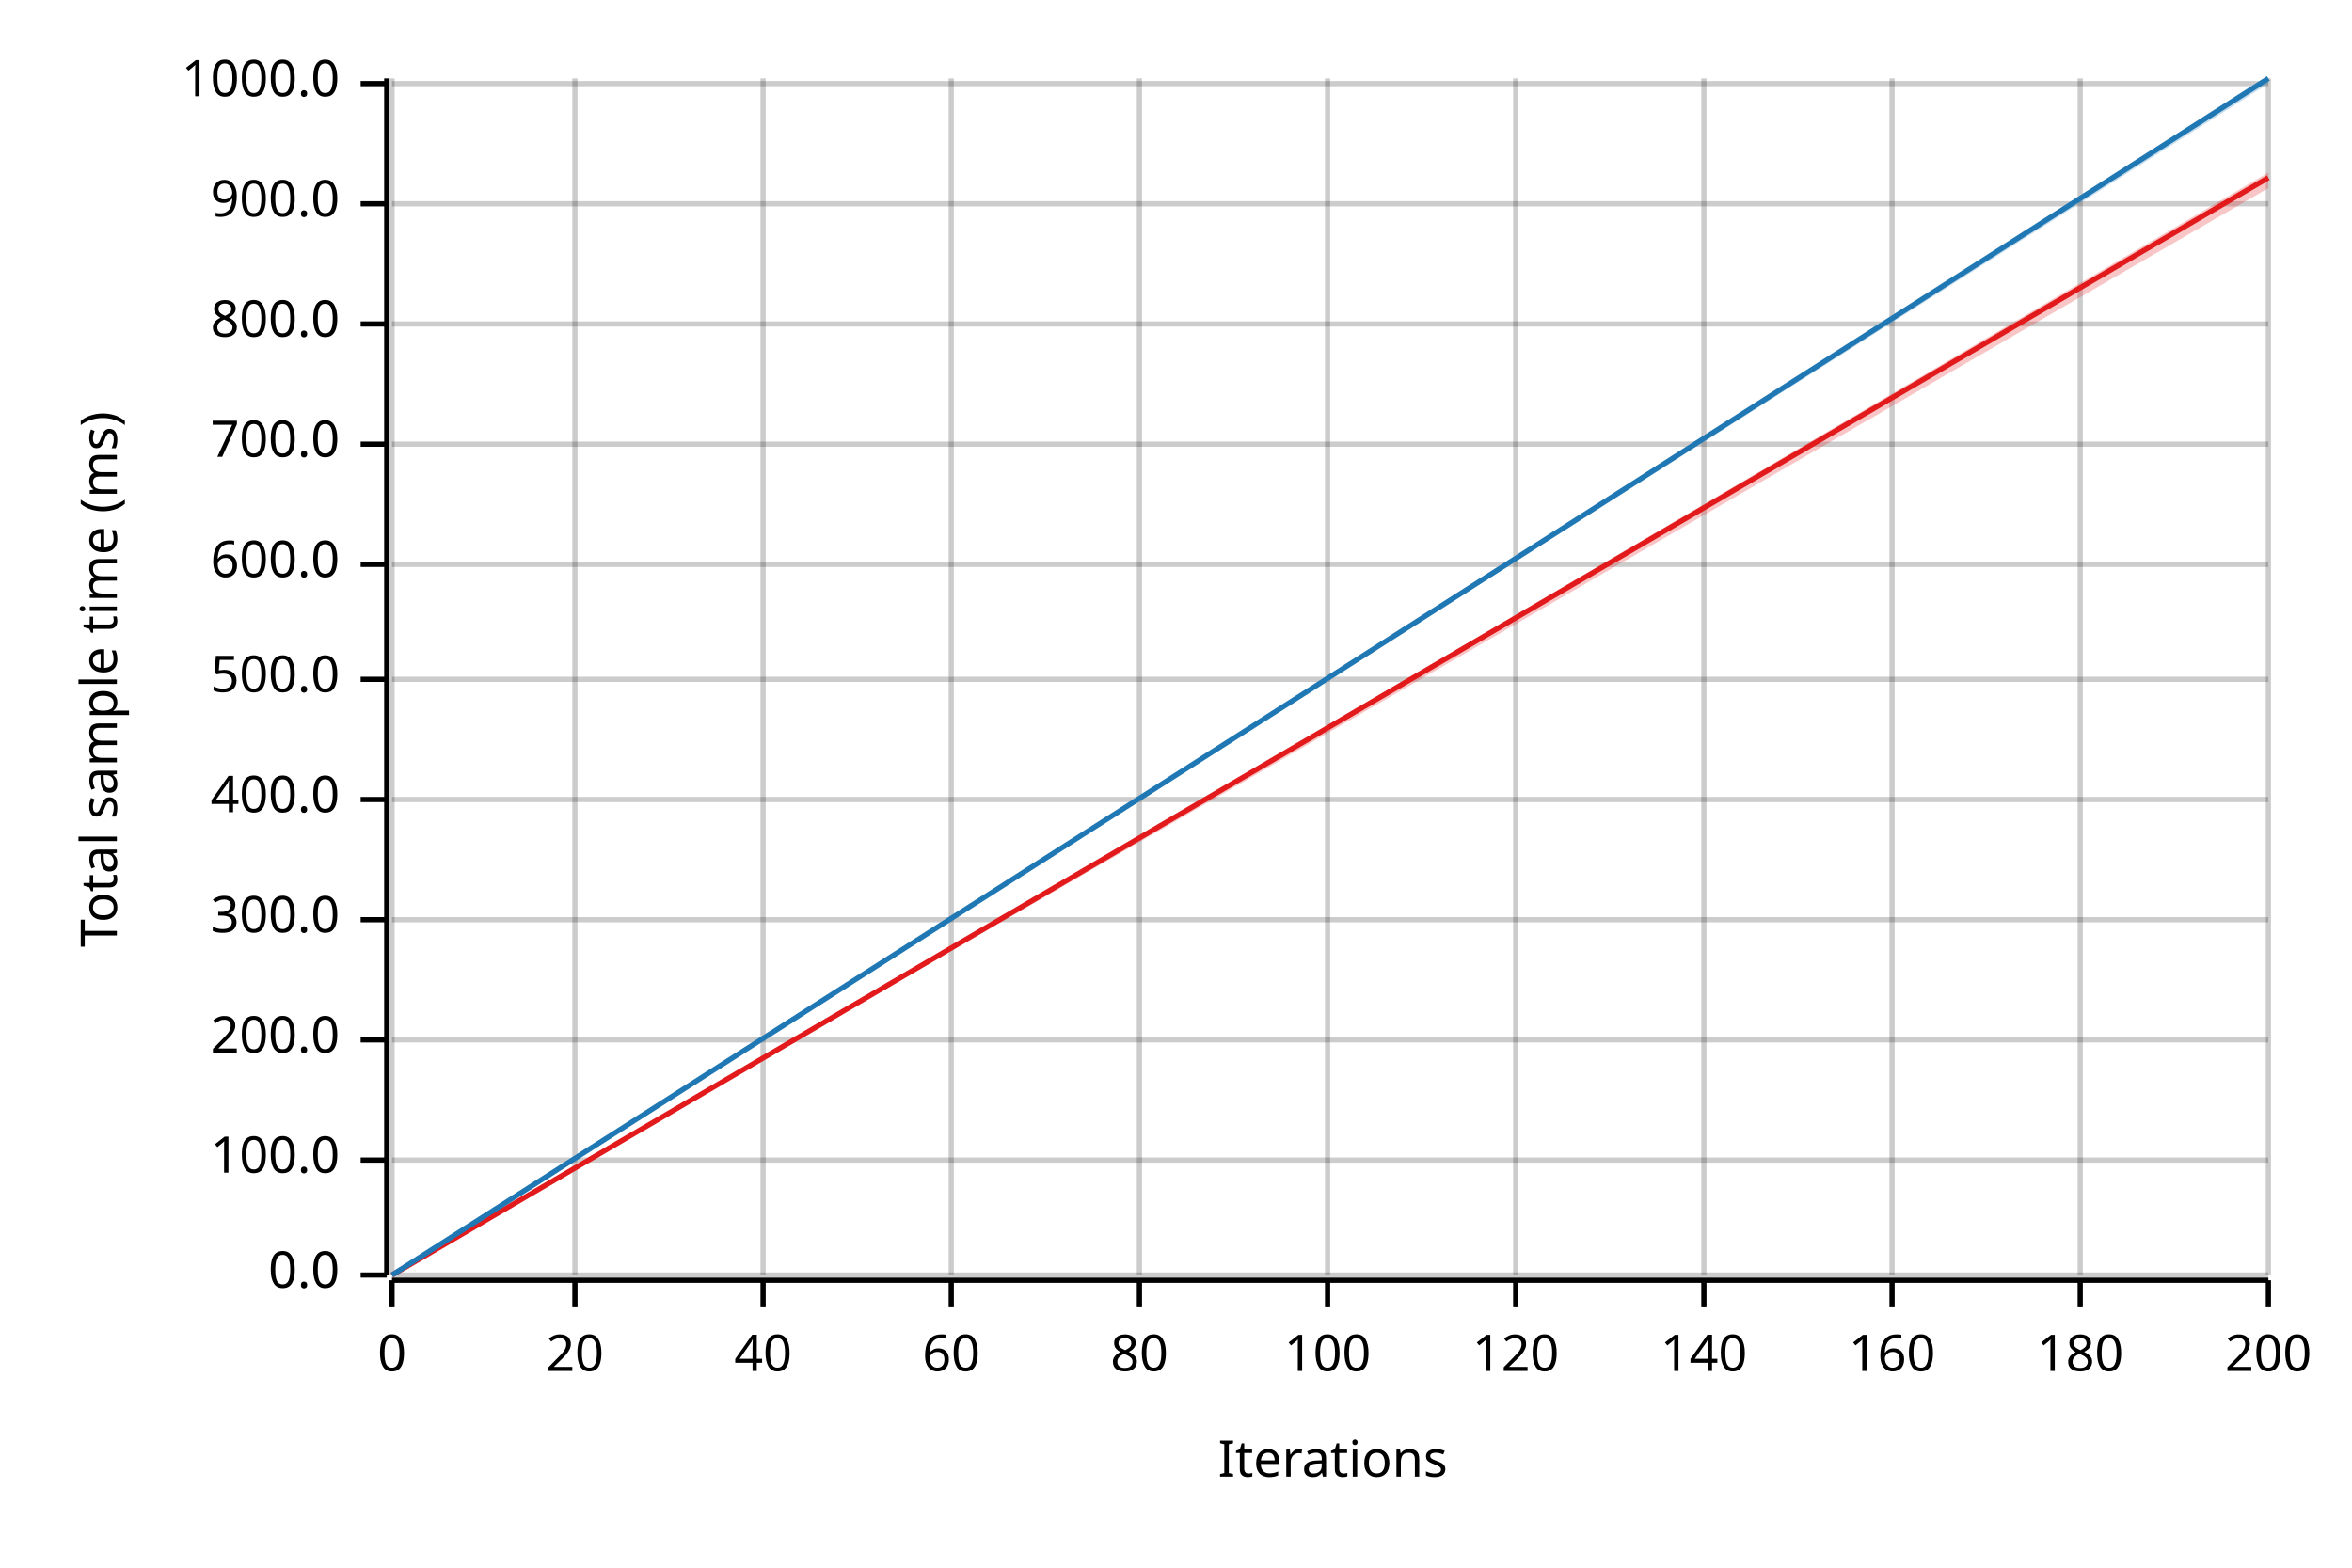
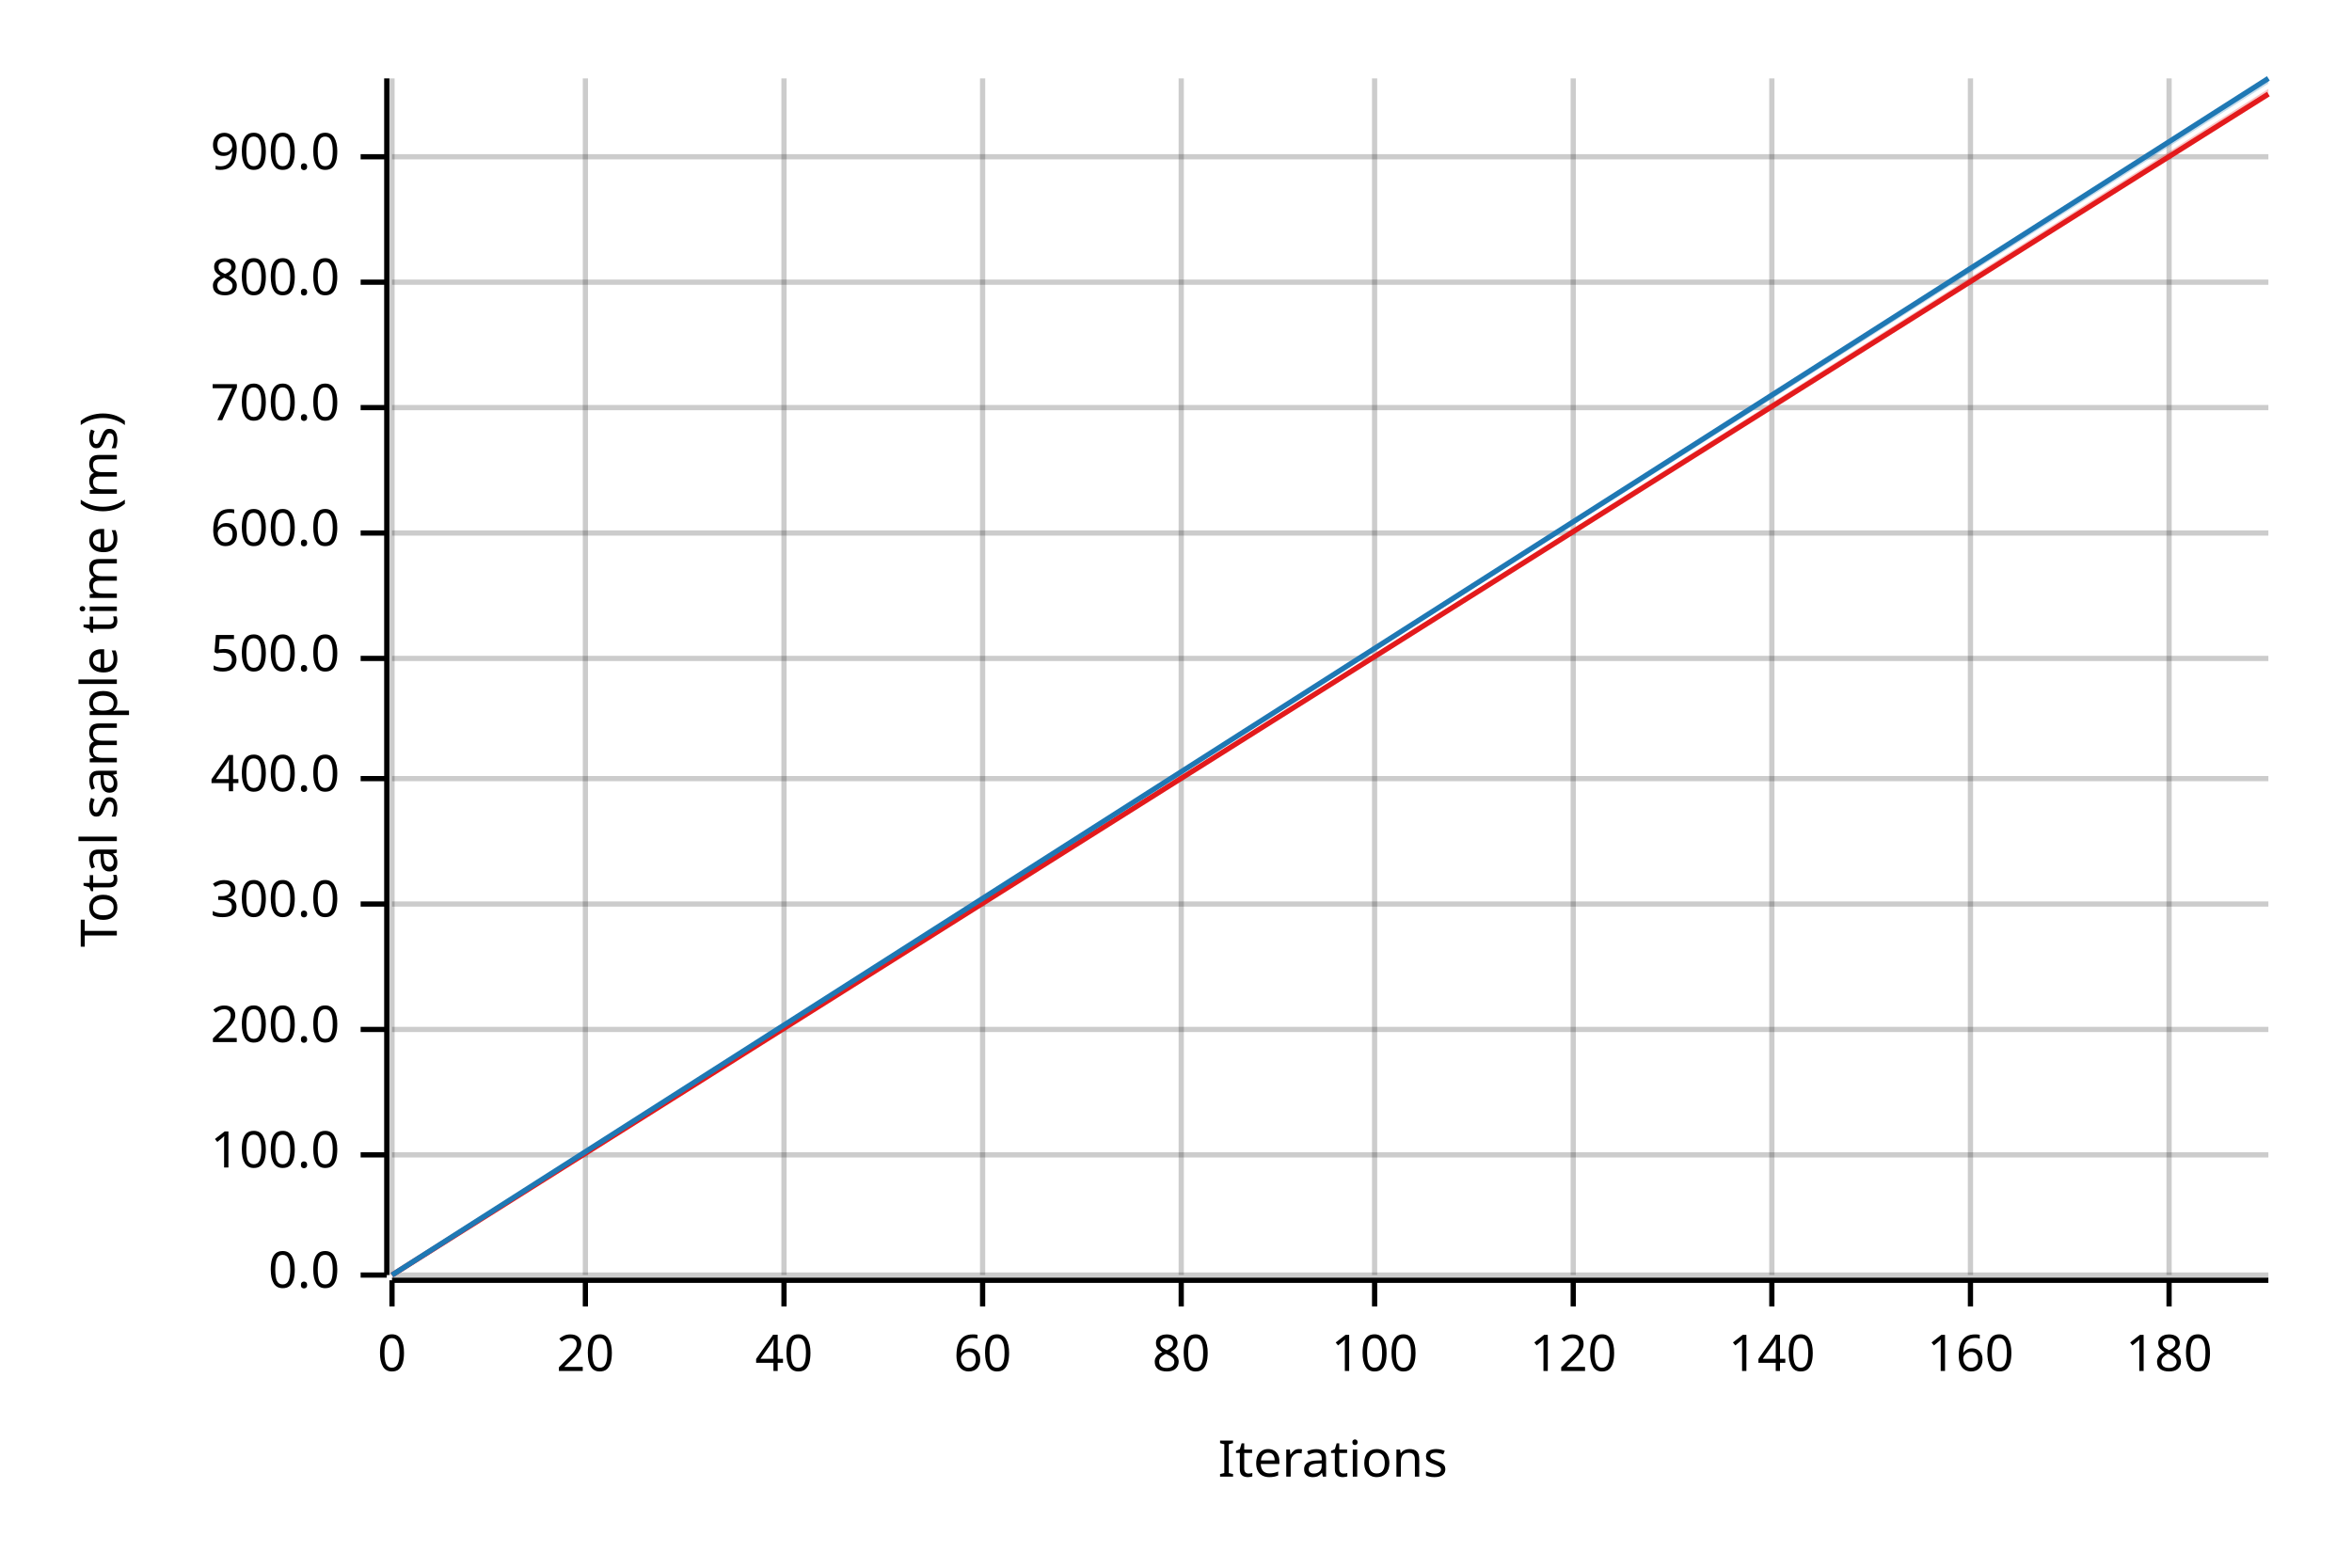
<svg xmlns="http://www.w3.org/2000/svg" width="450" height="300" viewBox="0 0 450 300">
  <text x="15" y="130" dy="0.76em" text-anchor="middle" font-family="sans-serif" font-size="9.677" opacity="1" fill="#000000" transform="rotate(270, 15, 130)">
Total sample time (ms)
</text>
  <text x="255" y="285" dy="-0.5ex" text-anchor="middle" font-family="sans-serif" font-size="9.677" opacity="1" fill="#000000">
Iterations
</text>
  <line opacity="0.2" stroke="#000000" stroke-width="1" x1="75" y1="244" x2="75" y2="15" />
-   <line opacity="0.2" stroke="#000000" stroke-width="1" x1="110" y1="244" x2="110" y2="15" />
-   <line opacity="0.2" stroke="#000000" stroke-width="1" x1="146" y1="244" x2="146" y2="15" />
-   <line opacity="0.2" stroke="#000000" stroke-width="1" x1="182" y1="244" x2="182" y2="15" />
-   <line opacity="0.2" stroke="#000000" stroke-width="1" x1="218" y1="244" x2="218" y2="15" />
-   <line opacity="0.2" stroke="#000000" stroke-width="1" x1="254" y1="244" x2="254" y2="15" />
-   <line opacity="0.2" stroke="#000000" stroke-width="1" x1="290" y1="244" x2="290" y2="15" />
-   <line opacity="0.2" stroke="#000000" stroke-width="1" x1="326" y1="244" x2="326" y2="15" />
-   <line opacity="0.2" stroke="#000000" stroke-width="1" x1="362" y1="244" x2="362" y2="15" />
-   <line opacity="0.2" stroke="#000000" stroke-width="1" x1="398" y1="244" x2="398" y2="15" />
-   <line opacity="0.2" stroke="#000000" stroke-width="1" x1="434" y1="244" x2="434" y2="15" />
+   <line opacity="0.2" stroke="#000000" stroke-width="1" x1="112" y1="244" x2="112" y2="15" />
+   <line opacity="0.2" stroke="#000000" stroke-width="1" x1="150" y1="244" x2="150" y2="15" />
+   <line opacity="0.2" stroke="#000000" stroke-width="1" x1="188" y1="244" x2="188" y2="15" />
+   <line opacity="0.2" stroke="#000000" stroke-width="1" x1="226" y1="244" x2="226" y2="15" />
+   <line opacity="0.2" stroke="#000000" stroke-width="1" x1="263" y1="244" x2="263" y2="15" />
+   <line opacity="0.2" stroke="#000000" stroke-width="1" x1="301" y1="244" x2="301" y2="15" />
+   <line opacity="0.2" stroke="#000000" stroke-width="1" x1="339" y1="244" x2="339" y2="15" />
+   <line opacity="0.2" stroke="#000000" stroke-width="1" x1="377" y1="244" x2="377" y2="15" />
+   <line opacity="0.2" stroke="#000000" stroke-width="1" x1="415" y1="244" x2="415" y2="15" />
  <line opacity="0.2" stroke="#000000" stroke-width="1" x1="75" y1="244" x2="434" y2="244" />
-   <line opacity="0.2" stroke="#000000" stroke-width="1" x1="75" y1="222" x2="434" y2="222" />
-   <line opacity="0.2" stroke="#000000" stroke-width="1" x1="75" y1="199" x2="434" y2="199" />
-   <line opacity="0.2" stroke="#000000" stroke-width="1" x1="75" y1="176" x2="434" y2="176" />
-   <line opacity="0.2" stroke="#000000" stroke-width="1" x1="75" y1="153" x2="434" y2="153" />
-   <line opacity="0.2" stroke="#000000" stroke-width="1" x1="75" y1="130" x2="434" y2="130" />
-   <line opacity="0.2" stroke="#000000" stroke-width="1" x1="75" y1="108" x2="434" y2="108" />
-   <line opacity="0.2" stroke="#000000" stroke-width="1" x1="75" y1="85" x2="434" y2="85" />
-   <line opacity="0.2" stroke="#000000" stroke-width="1" x1="75" y1="62" x2="434" y2="62" />
-   <line opacity="0.2" stroke="#000000" stroke-width="1" x1="75" y1="39" x2="434" y2="39" />
-   <line opacity="0.2" stroke="#000000" stroke-width="1" x1="75" y1="16" x2="434" y2="16" />
+   <line opacity="0.2" stroke="#000000" stroke-width="1" x1="75" y1="221" x2="434" y2="221" />
+   <line opacity="0.2" stroke="#000000" stroke-width="1" x1="75" y1="197" x2="434" y2="197" />
+   <line opacity="0.2" stroke="#000000" stroke-width="1" x1="75" y1="173" x2="434" y2="173" />
+   <line opacity="0.2" stroke="#000000" stroke-width="1" x1="75" y1="149" x2="434" y2="149" />
+   <line opacity="0.2" stroke="#000000" stroke-width="1" x1="75" y1="126" x2="434" y2="126" />
+   <line opacity="0.2" stroke="#000000" stroke-width="1" x1="75" y1="102" x2="434" y2="102" />
+   <line opacity="0.2" stroke="#000000" stroke-width="1" x1="75" y1="78" x2="434" y2="78" />
+   <line opacity="0.2" stroke="#000000" stroke-width="1" x1="75" y1="54" x2="434" y2="54" />
+   <line opacity="0.2" stroke="#000000" stroke-width="1" x1="75" y1="30" x2="434" y2="30" />
  <polyline fill="none" opacity="1" stroke="#000000" stroke-width="1" points="74,15 74,244 " />
  <text x="65" y="244" dy="0.5ex" text-anchor="end" font-family="sans-serif" font-size="9.677" opacity="1" fill="#000000">
0.0
</text>
  <polyline fill="none" opacity="1" stroke="#000000" stroke-width="1" points="69,244 74,244 " />
-   <text x="65" y="222" dy="0.5ex" text-anchor="end" font-family="sans-serif" font-size="9.677" opacity="1" fill="#000000">
+   <text x="65" y="221" dy="0.5ex" text-anchor="end" font-family="sans-serif" font-size="9.677" opacity="1" fill="#000000">
100.0
</text>
-   <polyline fill="none" opacity="1" stroke="#000000" stroke-width="1" points="69,222 74,222 " />
-   <text x="65" y="199" dy="0.5ex" text-anchor="end" font-family="sans-serif" font-size="9.677" opacity="1" fill="#000000">
+   <polyline fill="none" opacity="1" stroke="#000000" stroke-width="1" points="69,221 74,221 " />
+   <text x="65" y="197" dy="0.5ex" text-anchor="end" font-family="sans-serif" font-size="9.677" opacity="1" fill="#000000">
200.0
</text>
-   <polyline fill="none" opacity="1" stroke="#000000" stroke-width="1" points="69,199 74,199 " />
-   <text x="65" y="176" dy="0.5ex" text-anchor="end" font-family="sans-serif" font-size="9.677" opacity="1" fill="#000000">
+   <polyline fill="none" opacity="1" stroke="#000000" stroke-width="1" points="69,197 74,197 " />
+   <text x="65" y="173" dy="0.5ex" text-anchor="end" font-family="sans-serif" font-size="9.677" opacity="1" fill="#000000">
300.0
</text>
-   <polyline fill="none" opacity="1" stroke="#000000" stroke-width="1" points="69,176 74,176 " />
-   <text x="65" y="153" dy="0.5ex" text-anchor="end" font-family="sans-serif" font-size="9.677" opacity="1" fill="#000000">
+   <polyline fill="none" opacity="1" stroke="#000000" stroke-width="1" points="69,173 74,173 " />
+   <text x="65" y="149" dy="0.5ex" text-anchor="end" font-family="sans-serif" font-size="9.677" opacity="1" fill="#000000">
400.0
</text>
-   <polyline fill="none" opacity="1" stroke="#000000" stroke-width="1" points="69,153 74,153 " />
-   <text x="65" y="130" dy="0.5ex" text-anchor="end" font-family="sans-serif" font-size="9.677" opacity="1" fill="#000000">
+   <polyline fill="none" opacity="1" stroke="#000000" stroke-width="1" points="69,149 74,149 " />
+   <text x="65" y="126" dy="0.5ex" text-anchor="end" font-family="sans-serif" font-size="9.677" opacity="1" fill="#000000">
500.0
</text>
-   <polyline fill="none" opacity="1" stroke="#000000" stroke-width="1" points="69,130 74,130 " />
-   <text x="65" y="108" dy="0.5ex" text-anchor="end" font-family="sans-serif" font-size="9.677" opacity="1" fill="#000000">
+   <polyline fill="none" opacity="1" stroke="#000000" stroke-width="1" points="69,126 74,126 " />
+   <text x="65" y="102" dy="0.5ex" text-anchor="end" font-family="sans-serif" font-size="9.677" opacity="1" fill="#000000">
600.0
</text>
-   <polyline fill="none" opacity="1" stroke="#000000" stroke-width="1" points="69,108 74,108 " />
-   <text x="65" y="85" dy="0.5ex" text-anchor="end" font-family="sans-serif" font-size="9.677" opacity="1" fill="#000000">
+   <polyline fill="none" opacity="1" stroke="#000000" stroke-width="1" points="69,102 74,102 " />
+   <text x="65" y="78" dy="0.5ex" text-anchor="end" font-family="sans-serif" font-size="9.677" opacity="1" fill="#000000">
700.0
</text>
-   <polyline fill="none" opacity="1" stroke="#000000" stroke-width="1" points="69,85 74,85 " />
-   <text x="65" y="62" dy="0.5ex" text-anchor="end" font-family="sans-serif" font-size="9.677" opacity="1" fill="#000000">
+   <polyline fill="none" opacity="1" stroke="#000000" stroke-width="1" points="69,78 74,78 " />
+   <text x="65" y="54" dy="0.5ex" text-anchor="end" font-family="sans-serif" font-size="9.677" opacity="1" fill="#000000">
800.0
</text>
-   <polyline fill="none" opacity="1" stroke="#000000" stroke-width="1" points="69,62 74,62 " />
-   <text x="65" y="39" dy="0.5ex" text-anchor="end" font-family="sans-serif" font-size="9.677" opacity="1" fill="#000000">
+   <polyline fill="none" opacity="1" stroke="#000000" stroke-width="1" points="69,54 74,54 " />
+   <text x="65" y="30" dy="0.5ex" text-anchor="end" font-family="sans-serif" font-size="9.677" opacity="1" fill="#000000">
900.0
</text>
-   <polyline fill="none" opacity="1" stroke="#000000" stroke-width="1" points="69,39 74,39 " />
-   <text x="65" y="16" dy="0.5ex" text-anchor="end" font-family="sans-serif" font-size="9.677" opacity="1" fill="#000000">
- 1000.0
- </text>
-   <polyline fill="none" opacity="1" stroke="#000000" stroke-width="1" points="69,16 74,16 " />
+   <polyline fill="none" opacity="1" stroke="#000000" stroke-width="1" points="69,30 74,30 " />
  <polyline fill="none" opacity="1" stroke="#000000" stroke-width="1" points="75,245 434,245 " />
  <text x="75" y="255" dy="0.76em" text-anchor="middle" font-family="sans-serif" font-size="9.677" opacity="1" fill="#000000">
0
</text>
  <polyline fill="none" opacity="1" stroke="#000000" stroke-width="1" points="75,245 75,250 " />
-   <text x="110" y="255" dy="0.76em" text-anchor="middle" font-family="sans-serif" font-size="9.677" opacity="1" fill="#000000">
+   <text x="112" y="255" dy="0.76em" text-anchor="middle" font-family="sans-serif" font-size="9.677" opacity="1" fill="#000000">
20
</text>
-   <polyline fill="none" opacity="1" stroke="#000000" stroke-width="1" points="110,245 110,250 " />
-   <text x="146" y="255" dy="0.76em" text-anchor="middle" font-family="sans-serif" font-size="9.677" opacity="1" fill="#000000">
+   <polyline fill="none" opacity="1" stroke="#000000" stroke-width="1" points="112,245 112,250 " />
+   <text x="150" y="255" dy="0.76em" text-anchor="middle" font-family="sans-serif" font-size="9.677" opacity="1" fill="#000000">
40
</text>
-   <polyline fill="none" opacity="1" stroke="#000000" stroke-width="1" points="146,245 146,250 " />
-   <text x="182" y="255" dy="0.76em" text-anchor="middle" font-family="sans-serif" font-size="9.677" opacity="1" fill="#000000">
+   <polyline fill="none" opacity="1" stroke="#000000" stroke-width="1" points="150,245 150,250 " />
+   <text x="188" y="255" dy="0.76em" text-anchor="middle" font-family="sans-serif" font-size="9.677" opacity="1" fill="#000000">
60
</text>
-   <polyline fill="none" opacity="1" stroke="#000000" stroke-width="1" points="182,245 182,250 " />
-   <text x="218" y="255" dy="0.76em" text-anchor="middle" font-family="sans-serif" font-size="9.677" opacity="1" fill="#000000">
+   <polyline fill="none" opacity="1" stroke="#000000" stroke-width="1" points="188,245 188,250 " />
+   <text x="226" y="255" dy="0.76em" text-anchor="middle" font-family="sans-serif" font-size="9.677" opacity="1" fill="#000000">
80
</text>
-   <polyline fill="none" opacity="1" stroke="#000000" stroke-width="1" points="218,245 218,250 " />
-   <text x="254" y="255" dy="0.76em" text-anchor="middle" font-family="sans-serif" font-size="9.677" opacity="1" fill="#000000">
+   <polyline fill="none" opacity="1" stroke="#000000" stroke-width="1" points="226,245 226,250 " />
+   <text x="263" y="255" dy="0.76em" text-anchor="middle" font-family="sans-serif" font-size="9.677" opacity="1" fill="#000000">
100
</text>
-   <polyline fill="none" opacity="1" stroke="#000000" stroke-width="1" points="254,245 254,250 " />
-   <text x="290" y="255" dy="0.76em" text-anchor="middle" font-family="sans-serif" font-size="9.677" opacity="1" fill="#000000">
+   <polyline fill="none" opacity="1" stroke="#000000" stroke-width="1" points="263,245 263,250 " />
+   <text x="301" y="255" dy="0.76em" text-anchor="middle" font-family="sans-serif" font-size="9.677" opacity="1" fill="#000000">
120
</text>
-   <polyline fill="none" opacity="1" stroke="#000000" stroke-width="1" points="290,245 290,250 " />
-   <text x="326" y="255" dy="0.76em" text-anchor="middle" font-family="sans-serif" font-size="9.677" opacity="1" fill="#000000">
+   <polyline fill="none" opacity="1" stroke="#000000" stroke-width="1" points="301,245 301,250 " />
+   <text x="339" y="255" dy="0.76em" text-anchor="middle" font-family="sans-serif" font-size="9.677" opacity="1" fill="#000000">
140
</text>
-   <polyline fill="none" opacity="1" stroke="#000000" stroke-width="1" points="326,245 326,250 " />
-   <text x="362" y="255" dy="0.76em" text-anchor="middle" font-family="sans-serif" font-size="9.677" opacity="1" fill="#000000">
+   <polyline fill="none" opacity="1" stroke="#000000" stroke-width="1" points="339,245 339,250 " />
+   <text x="377" y="255" dy="0.76em" text-anchor="middle" font-family="sans-serif" font-size="9.677" opacity="1" fill="#000000">
160
</text>
-   <polyline fill="none" opacity="1" stroke="#000000" stroke-width="1" points="362,245 362,250 " />
-   <text x="398" y="255" dy="0.76em" text-anchor="middle" font-family="sans-serif" font-size="9.677" opacity="1" fill="#000000">
+   <polyline fill="none" opacity="1" stroke="#000000" stroke-width="1" points="377,245 377,250 " />
+   <text x="415" y="255" dy="0.76em" text-anchor="middle" font-family="sans-serif" font-size="9.677" opacity="1" fill="#000000">
180
</text>
-   <polyline fill="none" opacity="1" stroke="#000000" stroke-width="1" points="398,245 398,250 " />
-   <text x="434" y="255" dy="0.76em" text-anchor="middle" font-family="sans-serif" font-size="9.677" opacity="1" fill="#000000">
- 200
- </text>
-   <polyline fill="none" opacity="1" stroke="#000000" stroke-width="1" points="434,245 434,250 " />
-   <polyline fill="none" opacity="1" stroke="#E31A1C" stroke-width="1" points="75,244 434,34 " />
-   <polygon opacity="0.25" fill="#E31A1C" points="75,244 434,36 434,33 " />
+   <polyline fill="none" opacity="1" stroke="#000000" stroke-width="1" points="415,245 415,250 " />
+   <polyline fill="none" opacity="1" stroke="#E31A1C" stroke-width="1" points="75,244 434,18 " />
+   <polygon opacity="0.25" fill="#E31A1C" points="75,244 434,18 434,17 " />
  <polyline fill="none" opacity="1" stroke="#1F78B4" stroke-width="1" points="75,244 434,15 " />
  <polygon opacity="0.25" fill="#1F78B4" points="75,244 434,16 434,15 " />
</svg>
